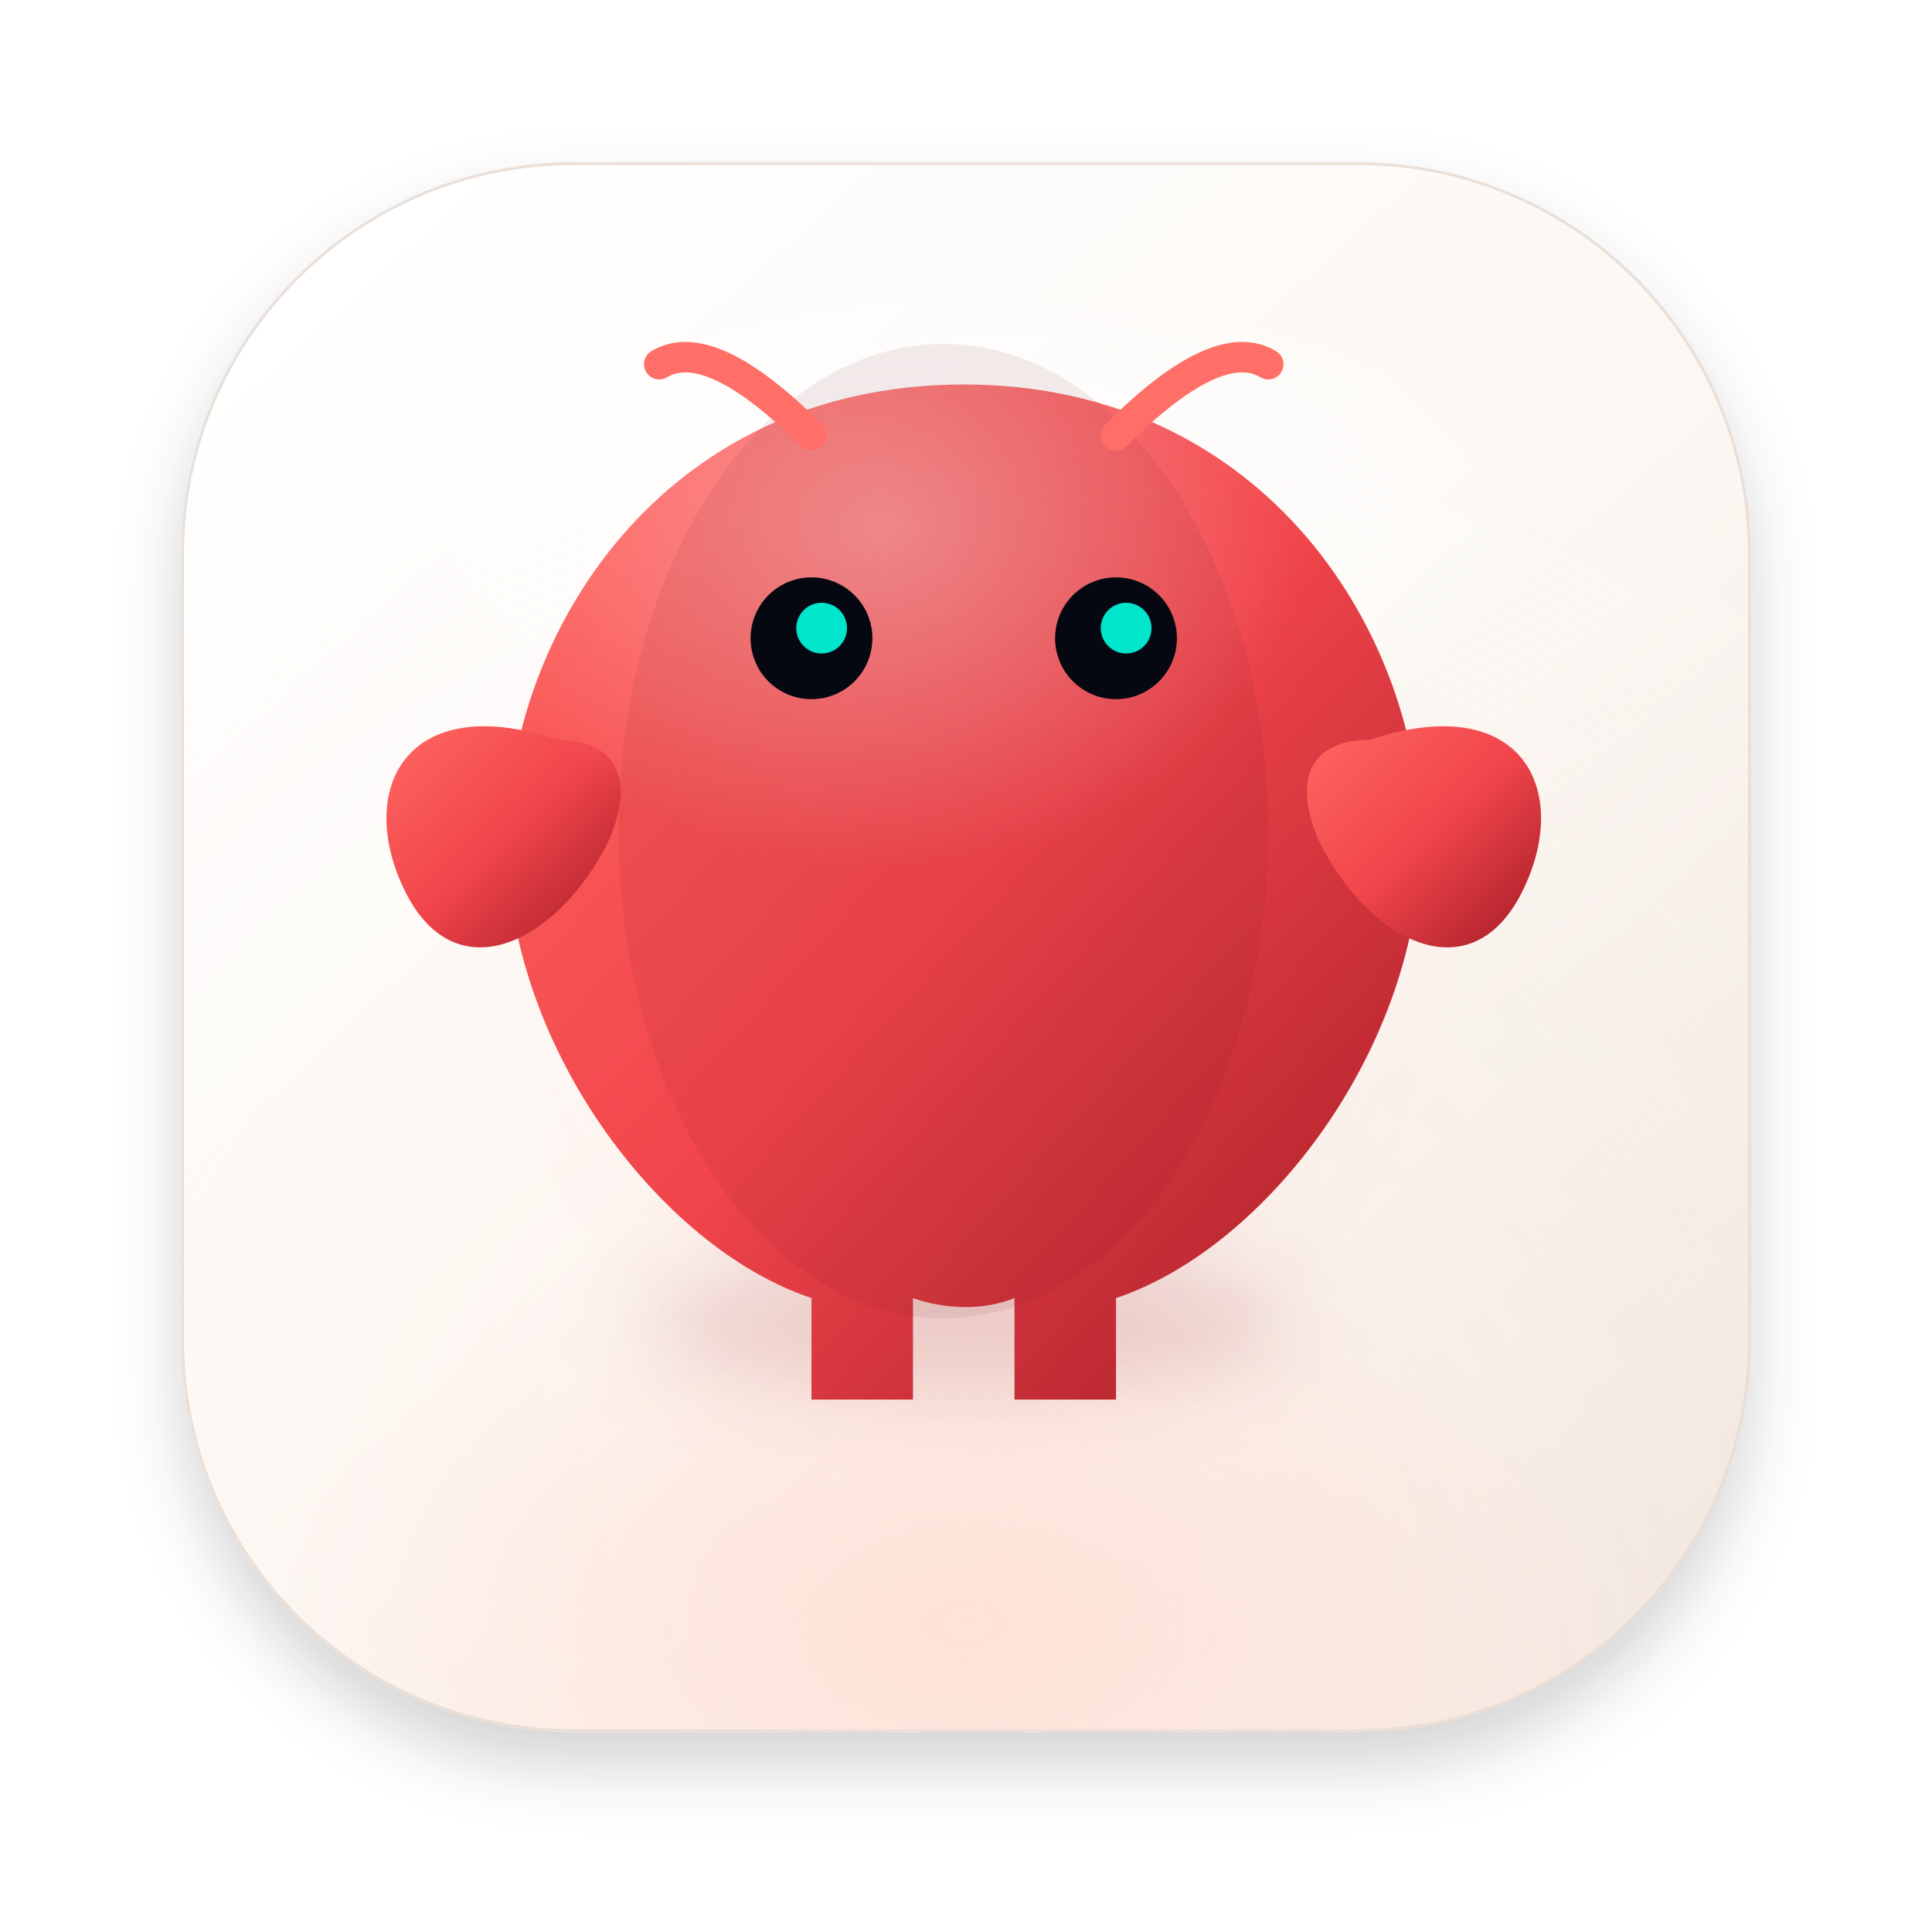
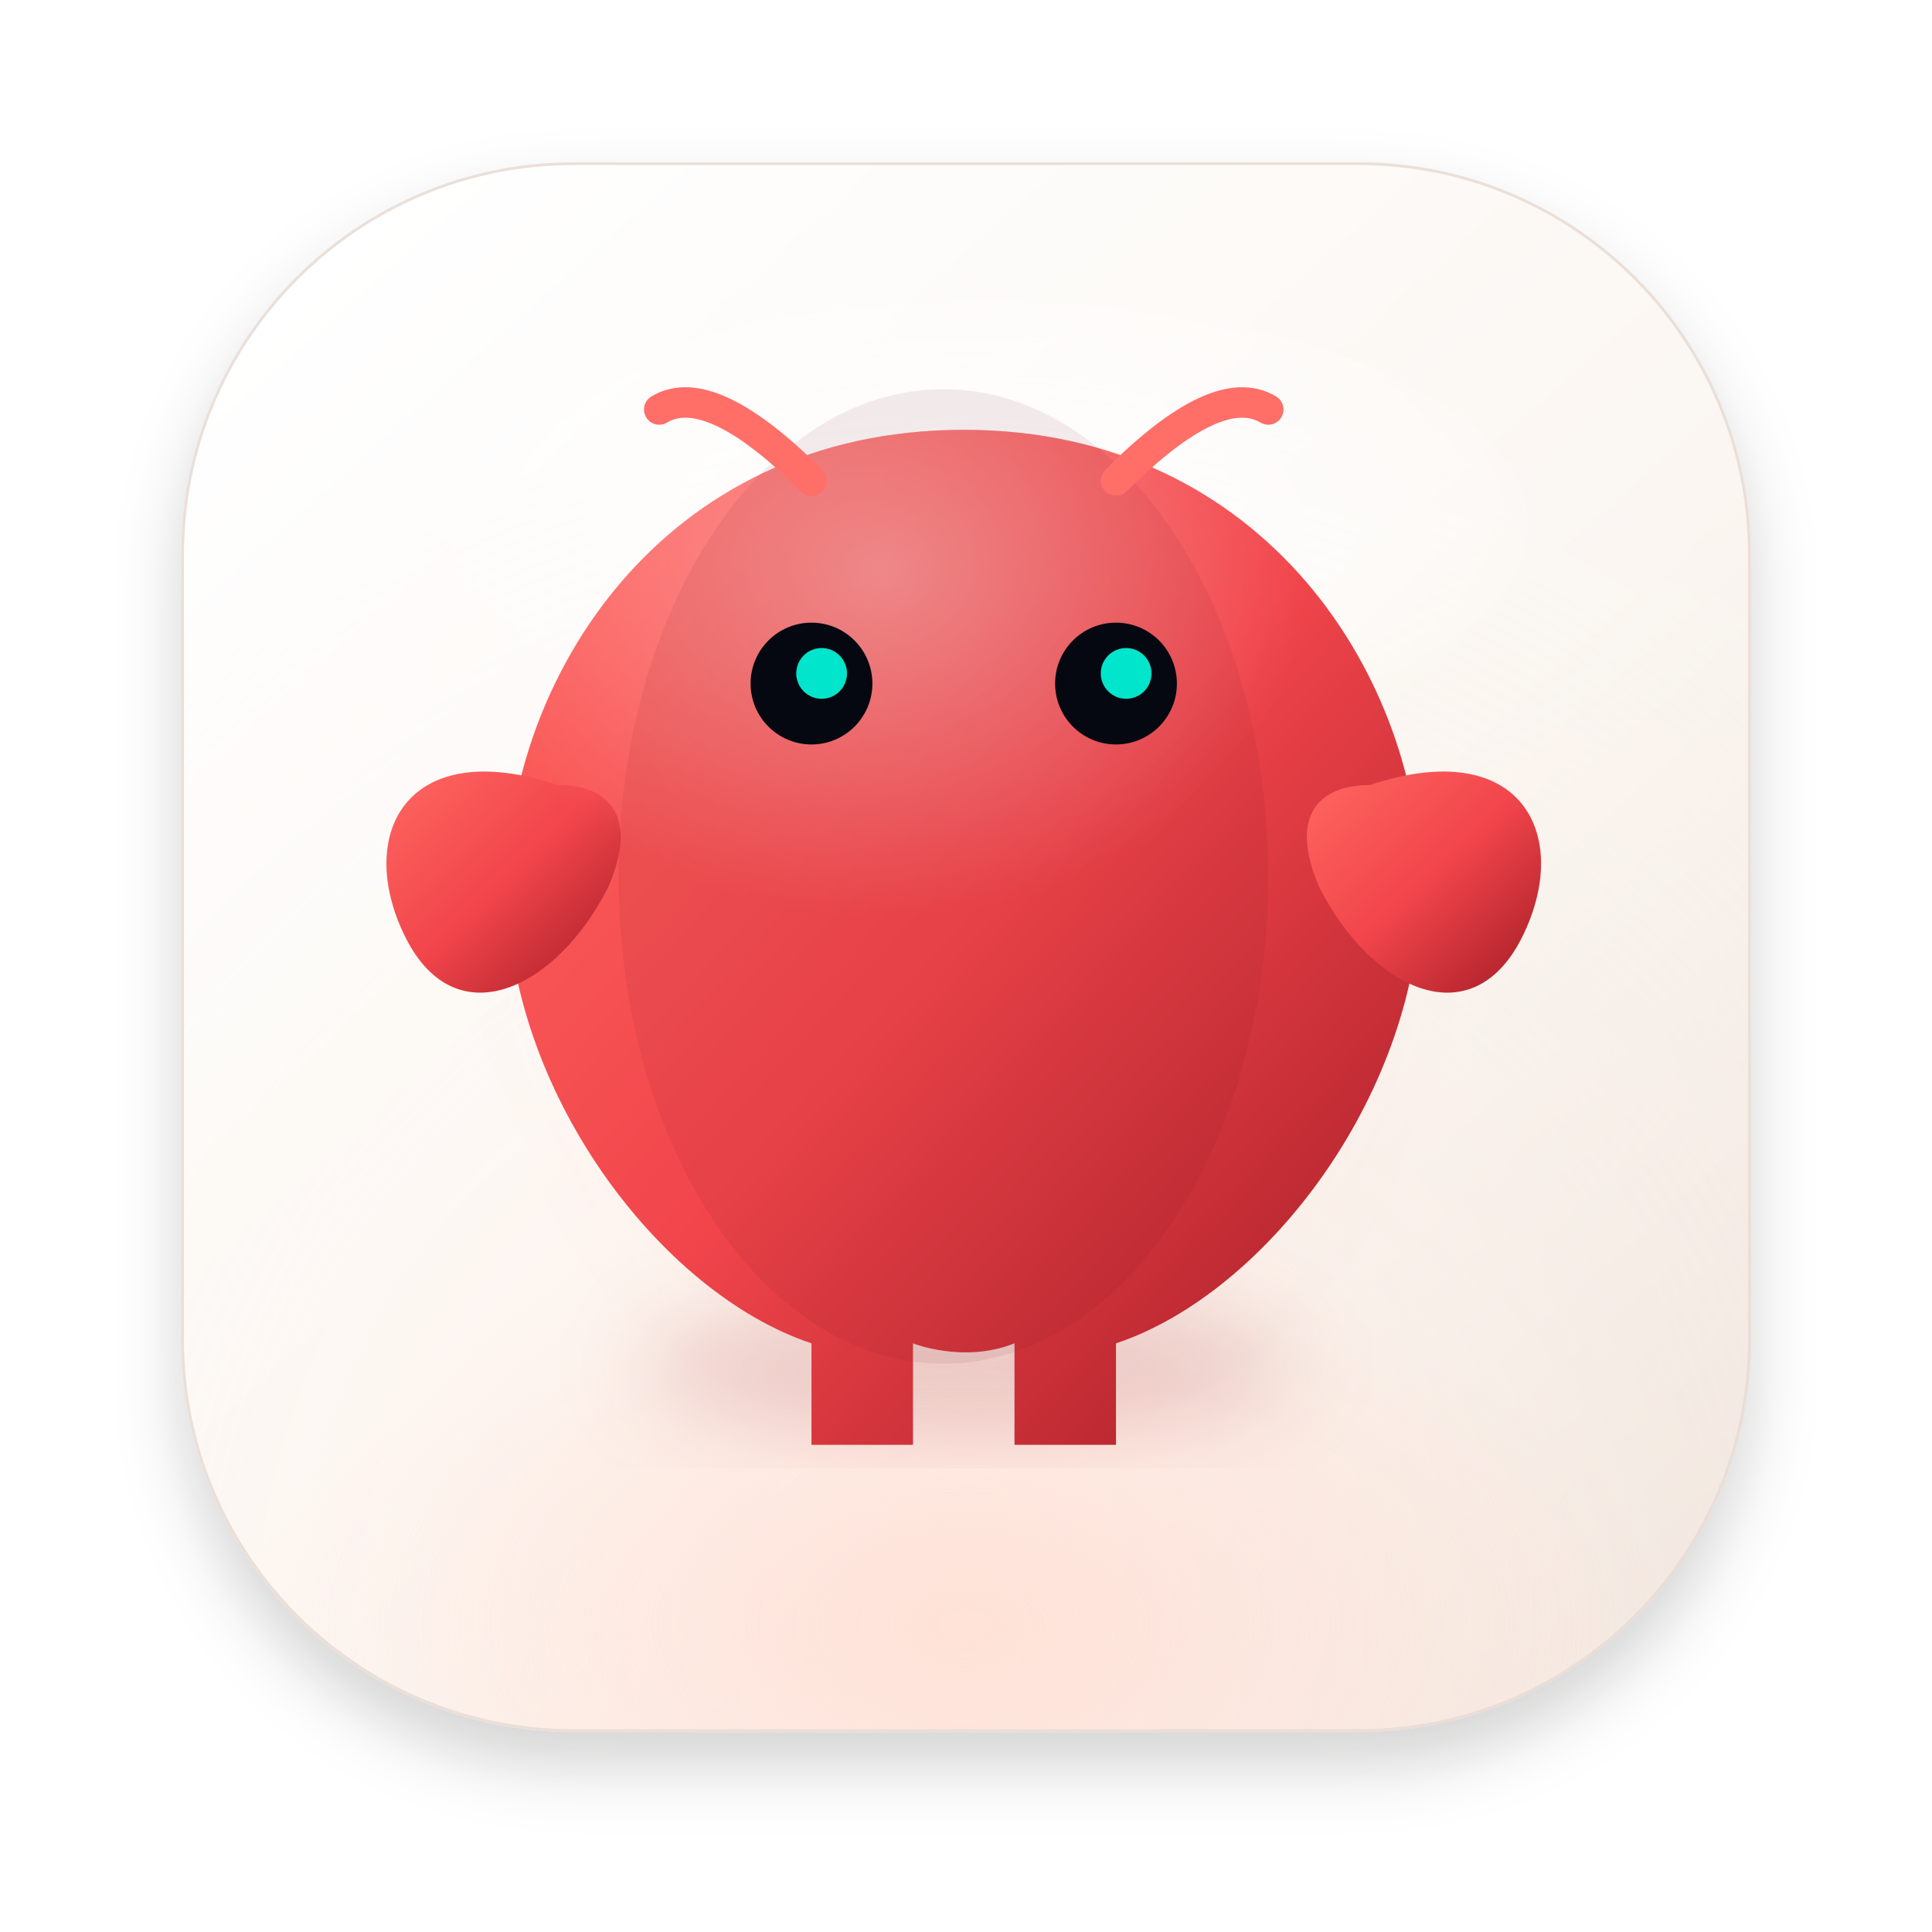
<svg xmlns="http://www.w3.org/2000/svg" width="1024" height="1024" viewBox="0 0 1024 1024" fill="none">
  <defs>
    <linearGradient id="icon-card-gradient" x1="168" y1="132" x2="848" y2="892" gradientUnits="userSpaceOnUse">
      <stop offset="0" stop-color="#ffffff" />
      <stop offset="0.58" stop-color="#fbf6f1" />
      <stop offset="1" stop-color="#efe5dd" />
    </linearGradient>
    <radialGradient id="icon-card-vignette" cx="0" cy="0" r="1" gradientUnits="userSpaceOnUse" gradientTransform="translate(512 864) rotate(-90) scale(760 760)">
      <stop offset="0" stop-color="#ffede5" stop-opacity="0.92" />
      <stop offset="0.5" stop-color="#fff5ef" stop-opacity="0.2" />
      <stop offset="1" stop-color="#ffffff" stop-opacity="0" />
    </radialGradient>
    <radialGradient id="card-top-sheen" cx="0" cy="0" r="1" gradientUnits="userSpaceOnUse" gradientTransform="translate(524 276) rotate(180) scale(330 152)">
      <stop offset="0" stop-color="#ffffff" stop-opacity="0.96" />
      <stop offset="0.7" stop-color="#ffffff" stop-opacity="0.32" />
      <stop offset="1" stop-color="#ffffff" stop-opacity="0" />
    </radialGradient>
    <radialGradient id="card-bottom-glow" cx="0" cy="0" r="1" gradientUnits="userSpaceOnUse" gradientTransform="translate(512 862) rotate(-90) scale(198 366)">
      <stop offset="0" stop-color="#ffd7cb" stop-opacity="0.52" />
      <stop offset="1" stop-color="#ffd7cb" stop-opacity="0" />
    </radialGradient>
    <linearGradient id="lobster-gradient" x1="0%" y1="0%" x2="100%" y2="100%">
      <stop offset="0%" stop-color="#ff6761" />
      <stop offset="50%" stop-color="#f1454b" />
      <stop offset="100%" stop-color="#a31b25" />
    </linearGradient>
    <radialGradient id="lobster-highlight" cx="0" cy="0" r="1" gradientUnits="userSpaceOnUse" gradientTransform="translate(52 24) rotate(90) scale(34 42)">
      <stop offset="0" stop-color="#ffffff" stop-opacity="0.36" />
      <stop offset="0.62" stop-color="#ffffff" stop-opacity="0.14" />
      <stop offset="1" stop-color="#ffffff" stop-opacity="0" />
    </radialGradient>
    <radialGradient id="lobster-glow" cx="0" cy="0" r="1" gradientUnits="userSpaceOnUse" gradientTransform="translate(512 504) rotate(90) scale(246 246)">
      <stop offset="0" stop-color="#ff5b5b" stop-opacity="0.44" />
      <stop offset="0.56" stop-color="#ff5b5b" stop-opacity="0.16" />
      <stop offset="1" stop-color="#ff5b5b" stop-opacity="0" />
    </radialGradient>
    <filter id="card-shadow" x="62" y="68" width="900" height="908" filterUnits="userSpaceOnUse" color-interpolation-filters="sRGB">
      <feFlood flood-opacity="0" result="BackgroundImageFix" />
      <feColorMatrix in="SourceAlpha" type="matrix" values="0 0 0 0 0 0 0 0 0 0 0 0 0 0 0 0 0 0 127 0" result="hardAlpha" />
      <feOffset dy="18" />
      <feGaussianBlur stdDeviation="17" />
      <feColorMatrix type="matrix" values="0 0 0 0 0.098 0 0 0 0 0.074 0 0 0 0 0.071 0 0 0 0.18 0" />
      <feBlend mode="normal" in2="BackgroundImageFix" result="effect1_dropShadow" />
      <feBlend mode="normal" in="SourceGraphic" in2="effect1_dropShadow" result="shape" />
    </filter>
    <filter id="glow-blur" x="154" y="146" width="716" height="716" filterUnits="userSpaceOnUse" color-interpolation-filters="sRGB">
      <feFlood flood-opacity="0" result="BackgroundImageFix" />
      <feBlend mode="normal" in="SourceGraphic" in2="BackgroundImageFix" result="shape" />
      <feGaussianBlur stdDeviation="56" result="effect1_foregroundBlur" />
    </filter>
    <filter id="ground-shadow" x="290" y="622" width="444" height="156" filterUnits="userSpaceOnUse" color-interpolation-filters="sRGB">
      <feFlood flood-opacity="0" result="BackgroundImageFix" />
      <feBlend mode="normal" in="SourceGraphic" in2="BackgroundImageFix" result="shape" />
      <feGaussianBlur stdDeviation="24" result="effect1_foregroundBlur" />
    </filter>
  </defs>
  <g filter="url(#card-shadow)">
    <rect x="96" y="86" width="832" height="832" rx="208" fill="url(#icon-card-gradient)" />
    <rect x="96" y="86" width="832" height="832" rx="208" fill="url(#icon-card-vignette)" />
    <rect x="96" y="86" width="832" height="832" rx="208" fill="url(#card-bottom-glow)" />
    <ellipse cx="524" cy="278" rx="286" ry="118" fill="url(#card-top-sheen)" />
    <rect x="96.75" y="86.75" width="830.5" height="830.5" rx="207.25" stroke="#E8DDD6" stroke-opacity="0.92" stroke-width="1.5" />
  </g>
  <g filter="url(#ground-shadow)">
-     <ellipse cx="512" cy="700" rx="174" ry="34" fill="#9B1F28" fill-opacity="0.18" />
+     <ellipse cx="512" cy="724" rx="174" ry="34" fill="#9B1F28" fill-opacity="0.18" />
  </g>
  <g filter="url(#glow-blur)">
-     <circle cx="512" cy="488" r="148" fill="url(#lobster-glow)" />
+     <circle cx="512" cy="512" r="148" fill="url(#lobster-glow)" />
  </g>
-   <g transform="translate(188 150) scale(5.38)">
+   <g transform="translate(188 174) scale(5.38)">
    <path d="M60 10 C30 10 15 35 15 55 C15 75 30 95 45 100 L45 110 L55 110 L55 100 C55 100 60 102 65 100 L65 110 L75 110 L75 100 C90 95 105 75 105 55 C105 35 90 10 60 10Z" fill="url(#lobster-gradient)" />
    <path d="M20 45 C5 40 0 50 5 60 C10 70 20 65 25 55 C28 48 25 45 20 45Z" fill="url(#lobster-gradient)" />
    <path d="M100 45 C115 40 120 50 115 60 C110 70 100 65 95 55 C92 48 95 45 100 45Z" fill="url(#lobster-gradient)" />
    <path d="M60 10 C30 10 15 35 15 55 C15 75 30 95 45 100 L45 110 L55 110 L55 100 C55 100 60 102 65 100 L65 110 L75 110 L75 100 C90 95 105 75 105 55 C105 35 90 10 60 10Z" fill="url(#lobster-highlight)" />
    <ellipse cx="58" cy="54" rx="32" ry="48" fill="#6D111A" fill-opacity="0.08" />
    <path d="M45 15 Q35 5 30 8" stroke="#ff6e67" stroke-width="3" stroke-linecap="round" />
    <path d="M75 15 Q85 5 90 8" stroke="#ff6e67" stroke-width="3" stroke-linecap="round" />
    <circle cx="45" cy="35" r="6" fill="#050810" />
    <circle cx="75" cy="35" r="6" fill="#050810" />
    <circle cx="46" cy="34" r="2.5" fill="#00e5cc" />
    <circle cx="76" cy="34" r="2.5" fill="#00e5cc" />
  </g>
</svg>
